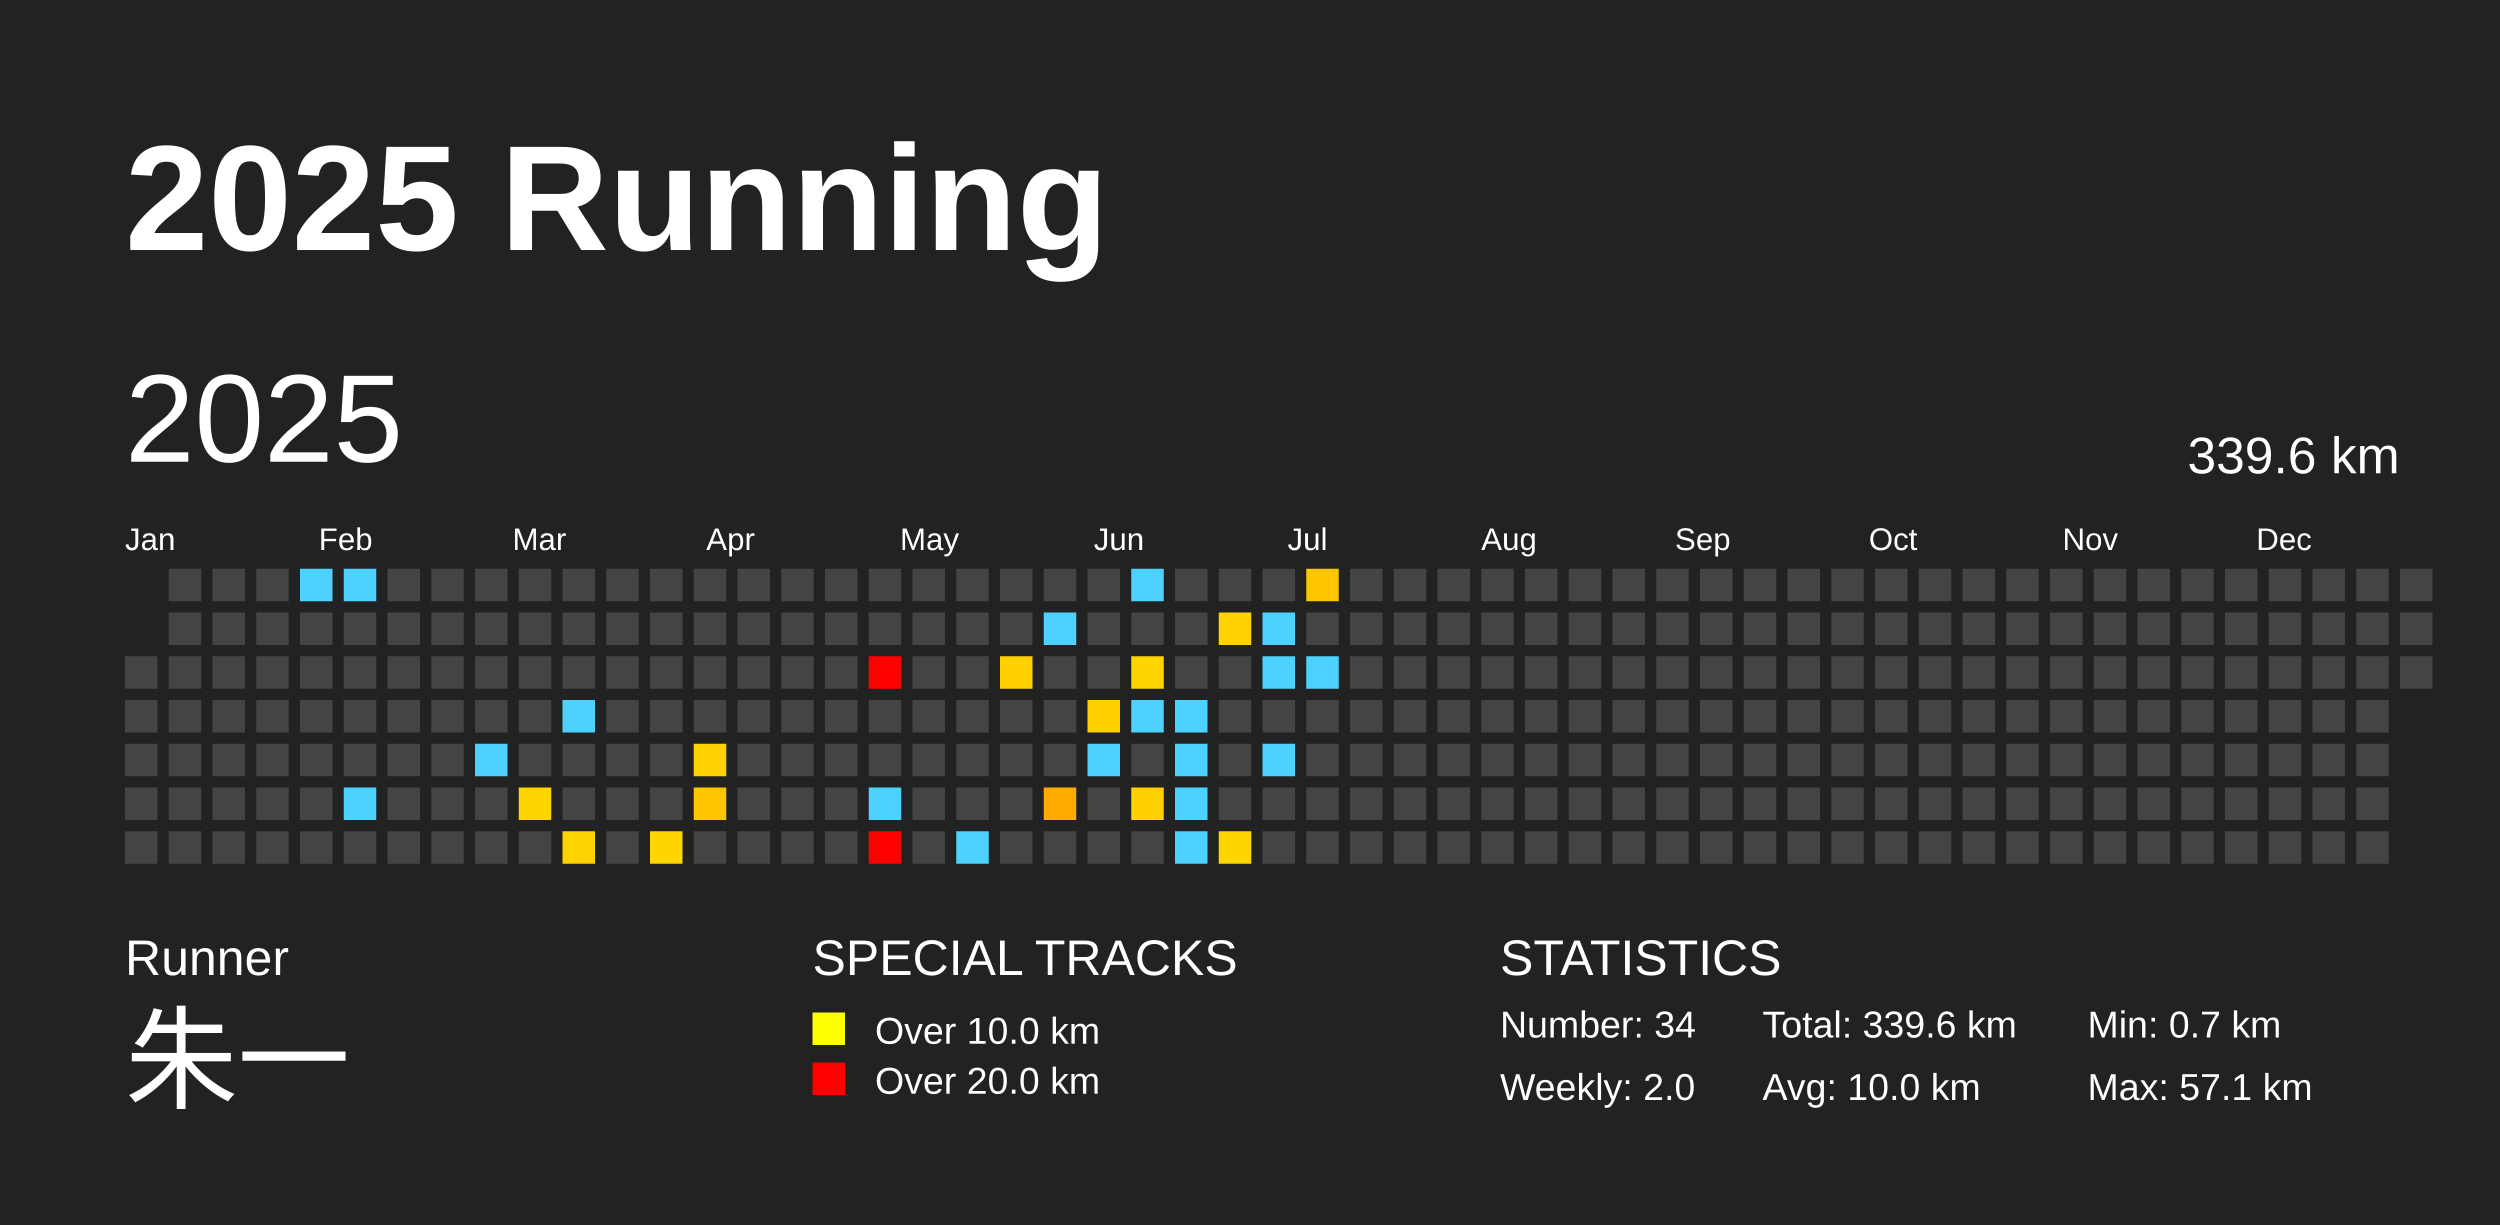
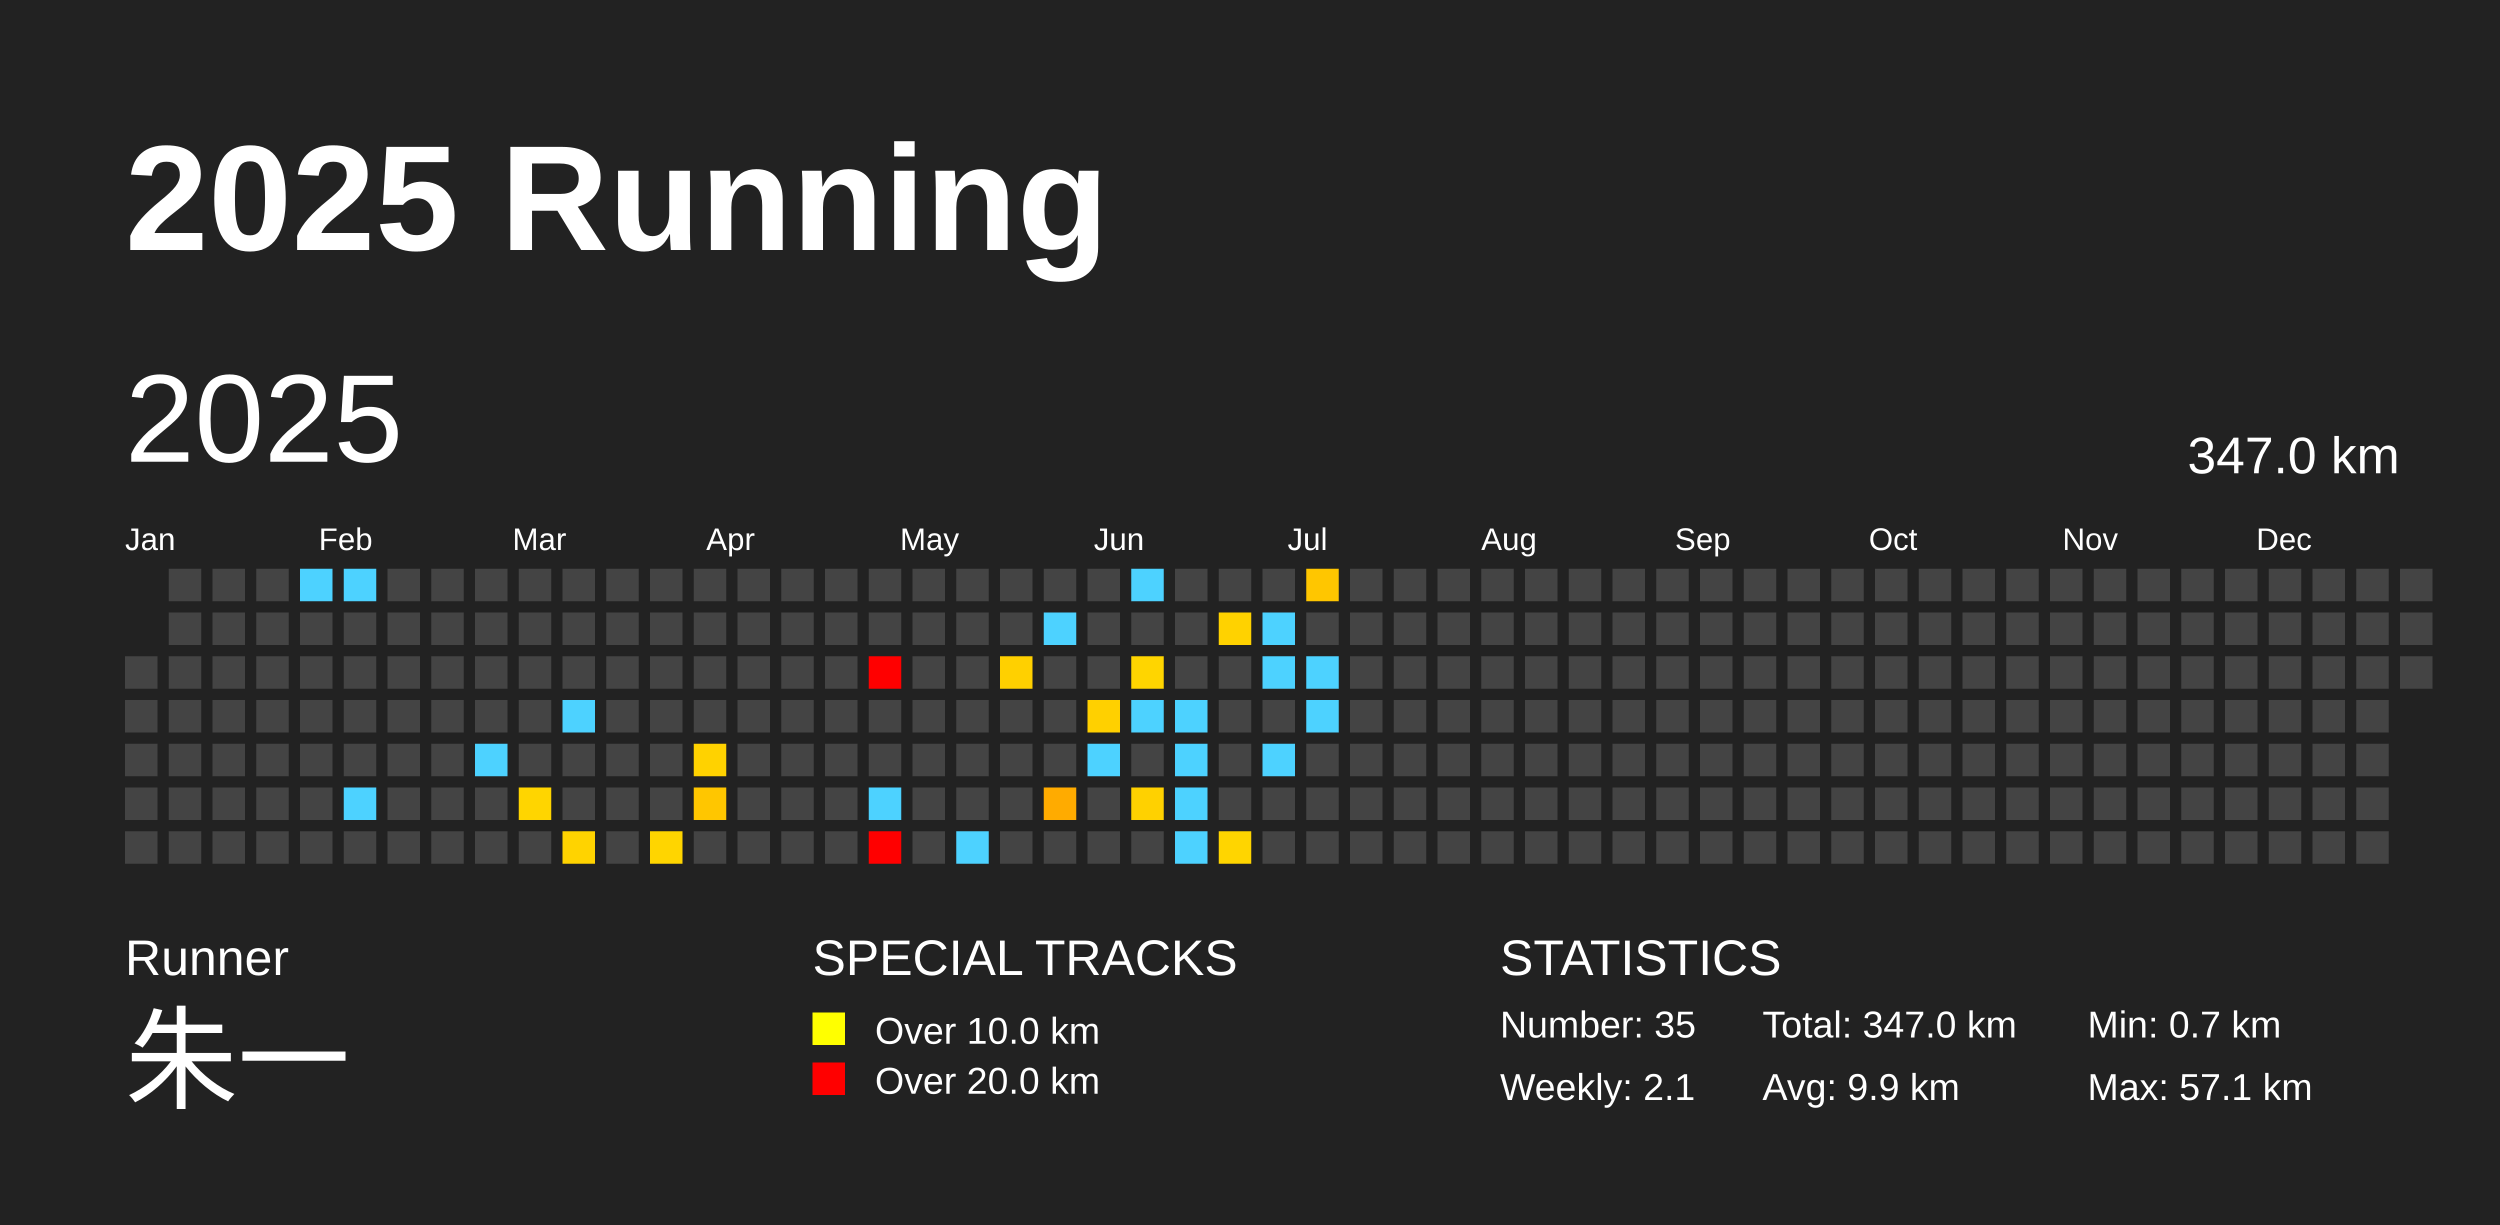
<svg xmlns="http://www.w3.org/2000/svg" baseProfile="full" height="98mm" version="1.1" viewBox="0,0,200,98" width="200mm">
  <defs />
  <rect fill="#222222" height="98" width="200" x="0" y="0" />
  <text fill="#FFFFFF" style="font-size:12px; font-family:Arial; font-weight:bold;" x="10" y="20">2025 Running</text>
  <text fill="#FFFFFF" style="font-size:4px; font-family:Arial" x="10" y="78">Runner</text>
  <text fill="#FFFFFF" style="font-size:9px; font-family:Arial" x="10" y="88">朱一</text>
  <text fill="#FFFFFF" style="font-size:4px; font-family:Arial" x="65" y="78">SPECIAL TRACKS</text>
  <rect fill="yellow" height="2.6" width="2.6" x="65" y="81" />
  <text fill="#FFFFFF" style="font-size:3px; font-family:Arial" x="70" y="83.5">Over 10.0 km</text>
  <rect fill="red" height="2.6" width="2.6" x="65" y="85" />
  <text fill="#FFFFFF" style="font-size:3px; font-family:Arial" x="70" y="87.5">Over 20.0 km</text>
  <text fill="#FFFFFF" style="font-size:4px; font-family:Arial" x="120" y="78">STATISTICS</text>
-   <text fill="#FFFFFF" style="font-size:3px; font-family:Arial" x="120" y="83">Number: 34</text>
-   <text fill="#FFFFFF" style="font-size:3px; font-family:Arial" x="120" y="88">Weekly: 2.0</text>
-   <text fill="#FFFFFF" style="font-size:3px; font-family:Arial" x="141" y="83">Total: 339.6 km</text>
-   <text fill="#FFFFFF" style="font-size:3px; font-family:Arial" x="141" y="88">Avg: 10.0 km</text>
+   <text fill="#FFFFFF" style="font-size:3px; font-family:Arial" x="120" y="83">Number: 35</text>
+   <text fill="#FFFFFF" style="font-size:3px; font-family:Arial" x="120" y="88">Weekly: 2.1</text>
+   <text fill="#FFFFFF" style="font-size:3px; font-family:Arial" x="141" y="83">Total: 347.0 km</text>
+   <text fill="#FFFFFF" style="font-size:3px; font-family:Arial" x="141" y="88">Avg: 9.9 km</text>
  <text fill="#FFFFFF" style="font-size:3px; font-family:Arial" x="167" y="83">Min: 0.7 km</text>
  <text fill="#FFFFFF" style="font-size:3px; font-family:Arial" x="167" y="88">Max: 57.1 km</text>
  <text dominant-baseline="hanging" fill="#FFFFFF" style="font-size:10.0px; font-family:Arial;" x="10" y="30">2025</text>
-   <text dominant-baseline="hanging" fill="#FFFFFF" style="font-size:4.125px; font-family:Arial;" x="175" y="35">339.6 km</text>
+   <text dominant-baseline="hanging" fill="#FFFFFF" style="font-size:4.125px; font-family:Arial;" x="175" y="35">347.0 km</text>
  <text fill="#FFFFFF" style="font-size:2.5px; font-family:Arial" x="10.0" y="44">Jan</text>
  <text fill="#FFFFFF" style="font-size:2.5px; font-family:Arial" x="25.5" y="44">Feb</text>
  <text fill="#FFFFFF" style="font-size:2.5px; font-family:Arial" x="41.0" y="44">Mar</text>
  <text fill="#FFFFFF" style="font-size:2.5px; font-family:Arial" x="56.5" y="44">Apr</text>
  <text fill="#FFFFFF" style="font-size:2.5px; font-family:Arial" x="72.0" y="44">May</text>
  <text fill="#FFFFFF" style="font-size:2.5px; font-family:Arial" x="87.5" y="44">Jun</text>
  <text fill="#FFFFFF" style="font-size:2.5px; font-family:Arial" x="103.0" y="44">Jul</text>
  <text fill="#FFFFFF" style="font-size:2.5px; font-family:Arial" x="118.5" y="44">Aug</text>
  <text fill="#FFFFFF" style="font-size:2.5px; font-family:Arial" x="134.0" y="44">Sep</text>
  <text fill="#FFFFFF" style="font-size:2.5px; font-family:Arial" x="149.5" y="44">Oct</text>
  <text fill="#FFFFFF" style="font-size:2.5px; font-family:Arial" x="165.0" y="44">Nov</text>
  <text fill="#FFFFFF" style="font-size:2.5px; font-family:Arial" x="180.5" y="44">Dec</text>
  <rect fill="#444444" height="2.6" width="2.6" x="10.0" y="52.5" />
  <rect fill="#444444" height="2.6" width="2.6" x="10.0" y="56.0" />
  <rect fill="#444444" height="2.6" width="2.6" x="10.0" y="59.5" />
  <rect fill="#444444" height="2.6" width="2.6" x="10.0" y="63.0" />
  <rect fill="#444444" height="2.6" width="2.6" x="10.0" y="66.5" />
  <rect fill="#444444" height="2.6" width="2.6" x="13.5" y="45.5" />
  <rect fill="#444444" height="2.6" width="2.6" x="13.5" y="49.0" />
  <rect fill="#444444" height="2.6" width="2.6" x="13.5" y="52.5" />
  <rect fill="#444444" height="2.6" width="2.6" x="13.5" y="56.0" />
  <rect fill="#444444" height="2.6" width="2.6" x="13.5" y="59.5" />
  <rect fill="#444444" height="2.6" width="2.6" x="13.5" y="63.0" />
  <rect fill="#444444" height="2.6" width="2.6" x="13.5" y="66.5" />
  <rect fill="#444444" height="2.6" width="2.6" x="17.0" y="45.5" />
  <rect fill="#444444" height="2.6" width="2.6" x="17.0" y="49.0" />
  <rect fill="#444444" height="2.6" width="2.6" x="17.0" y="52.5" />
  <rect fill="#444444" height="2.6" width="2.6" x="17.0" y="56.0" />
  <rect fill="#444444" height="2.6" width="2.6" x="17.0" y="59.5" />
  <rect fill="#444444" height="2.6" width="2.6" x="17.0" y="63.0" />
  <rect fill="#444444" height="2.6" width="2.6" x="17.0" y="66.5" />
  <rect fill="#444444" height="2.6" width="2.6" x="20.5" y="45.5" />
  <rect fill="#444444" height="2.6" width="2.6" x="20.5" y="49.0" />
  <rect fill="#444444" height="2.6" width="2.6" x="20.5" y="52.5" />
  <rect fill="#444444" height="2.6" width="2.6" x="20.5" y="56.0" />
  <rect fill="#444444" height="2.6" width="2.6" x="20.5" y="59.5" />
  <rect fill="#444444" height="2.6" width="2.6" x="20.5" y="63.0" />
  <rect fill="#444444" height="2.6" width="2.6" x="20.5" y="66.5" />
  <rect fill="#4dd2ff" height="2.6" width="2.6" x="24.0" y="45.5" />
  <rect fill="#444444" height="2.6" width="2.6" x="24.0" y="49.0" />
  <rect fill="#444444" height="2.6" width="2.6" x="24.0" y="52.5" />
  <rect fill="#444444" height="2.6" width="2.6" x="24.0" y="56.0" />
  <rect fill="#444444" height="2.6" width="2.6" x="24.0" y="59.5" />
  <rect fill="#444444" height="2.6" width="2.6" x="24.0" y="63.0" />
  <rect fill="#444444" height="2.6" width="2.6" x="24.0" y="66.5" />
  <rect fill="#4dd2ff" height="2.6" width="2.6" x="27.5" y="45.5" />
  <rect fill="#444444" height="2.6" width="2.6" x="27.5" y="49.0" />
  <rect fill="#444444" height="2.6" width="2.6" x="27.5" y="52.5" />
  <rect fill="#444444" height="2.6" width="2.6" x="27.5" y="56.0" />
  <rect fill="#444444" height="2.6" width="2.6" x="27.5" y="59.5" />
  <rect fill="#4dd2ff" height="2.6" width="2.6" x="27.5" y="63.0" />
  <rect fill="#444444" height="2.6" width="2.6" x="27.5" y="66.5" />
  <rect fill="#444444" height="2.6" width="2.6" x="31.0" y="45.5" />
  <rect fill="#444444" height="2.6" width="2.6" x="31.0" y="49.0" />
  <rect fill="#444444" height="2.6" width="2.6" x="31.0" y="52.5" />
  <rect fill="#444444" height="2.6" width="2.6" x="31.0" y="56.0" />
  <rect fill="#444444" height="2.6" width="2.6" x="31.0" y="59.5" />
  <rect fill="#444444" height="2.6" width="2.6" x="31.0" y="63.0" />
  <rect fill="#444444" height="2.6" width="2.6" x="31.0" y="66.5" />
  <rect fill="#444444" height="2.6" width="2.6" x="34.5" y="45.5" />
  <rect fill="#444444" height="2.6" width="2.6" x="34.5" y="49.0" />
  <rect fill="#444444" height="2.6" width="2.6" x="34.5" y="52.5" />
  <rect fill="#444444" height="2.6" width="2.6" x="34.5" y="56.0" />
  <rect fill="#444444" height="2.6" width="2.6" x="34.5" y="59.5" />
  <rect fill="#444444" height="2.6" width="2.6" x="34.5" y="63.0" />
  <rect fill="#444444" height="2.6" width="2.6" x="34.5" y="66.5" />
  <rect fill="#444444" height="2.6" width="2.6" x="38.0" y="45.5" />
  <rect fill="#444444" height="2.6" width="2.6" x="38.0" y="49.0" />
  <rect fill="#444444" height="2.6" width="2.6" x="38.0" y="52.5" />
  <rect fill="#444444" height="2.6" width="2.6" x="38.0" y="56.0" />
  <rect fill="#4dd2ff" height="2.6" width="2.6" x="38.0" y="59.5" />
  <rect fill="#444444" height="2.6" width="2.6" x="38.0" y="63.0" />
  <rect fill="#444444" height="2.6" width="2.6" x="38.0" y="66.5" />
  <rect fill="#444444" height="2.6" width="2.6" x="41.5" y="45.5" />
  <rect fill="#444444" height="2.6" width="2.6" x="41.5" y="49.0" />
  <rect fill="#444444" height="2.6" width="2.6" x="41.5" y="52.5" />
  <rect fill="#444444" height="2.6" width="2.6" x="41.5" y="56.0" />
  <rect fill="#444444" height="2.6" width="2.6" x="41.5" y="59.5" />
  <rect fill="#ffd500" height="2.6" width="2.6" x="41.5" y="63.0" />
  <rect fill="#444444" height="2.6" width="2.6" x="41.5" y="66.5" />
  <rect fill="#444444" height="2.6" width="2.6" x="45.0" y="45.5" />
  <rect fill="#444444" height="2.6" width="2.6" x="45.0" y="49.0" />
  <rect fill="#444444" height="2.6" width="2.6" x="45.0" y="52.5" />
  <rect fill="#4dd2ff" height="2.6" width="2.6" x="45.0" y="56.0" />
  <rect fill="#444444" height="2.6" width="2.6" x="45.0" y="59.5" />
  <rect fill="#444444" height="2.6" width="2.6" x="45.0" y="63.0" />
  <rect fill="#ffd300" height="2.6" width="2.6" x="45.0" y="66.5" />
  <rect fill="#444444" height="2.6" width="2.6" x="48.5" y="45.5" />
  <rect fill="#444444" height="2.6" width="2.6" x="48.5" y="49.0" />
  <rect fill="#444444" height="2.6" width="2.6" x="48.5" y="52.5" />
  <rect fill="#444444" height="2.6" width="2.6" x="48.5" y="56.0" />
  <rect fill="#444444" height="2.6" width="2.6" x="48.5" y="59.5" />
  <rect fill="#444444" height="2.6" width="2.6" x="48.5" y="63.0" />
  <rect fill="#444444" height="2.6" width="2.6" x="48.5" y="66.5" />
  <rect fill="#444444" height="2.6" width="2.6" x="52.0" y="45.5" />
  <rect fill="#444444" height="2.6" width="2.6" x="52.0" y="49.0" />
  <rect fill="#444444" height="2.6" width="2.6" x="52.0" y="52.5" />
  <rect fill="#444444" height="2.6" width="2.6" x="52.0" y="56.0" />
  <rect fill="#444444" height="2.6" width="2.6" x="52.0" y="59.5" />
  <rect fill="#444444" height="2.6" width="2.6" x="52.0" y="63.0" />
  <rect fill="#ffd500" height="2.6" width="2.6" x="52.0" y="66.5" />
  <rect fill="#444444" height="2.6" width="2.6" x="55.5" y="45.5" />
  <rect fill="#444444" height="2.6" width="2.6" x="55.5" y="49.0" />
  <rect fill="#444444" height="2.6" width="2.6" x="55.5" y="52.5" />
  <rect fill="#444444" height="2.6" width="2.6" x="55.5" y="56.0" />
  <rect fill="#ffd200" height="2.6" width="2.6" x="55.5" y="59.5" />
  <rect fill="#ffc600" height="2.6" width="2.6" x="55.5" y="63.0" />
  <rect fill="#444444" height="2.6" width="2.6" x="55.5" y="66.5" />
  <rect fill="#444444" height="2.6" width="2.6" x="59.0" y="45.5" />
  <rect fill="#444444" height="2.6" width="2.6" x="59.0" y="49.0" />
  <rect fill="#444444" height="2.6" width="2.6" x="59.0" y="52.5" />
  <rect fill="#444444" height="2.6" width="2.6" x="59.0" y="56.0" />
  <rect fill="#444444" height="2.6" width="2.6" x="59.0" y="59.5" />
  <rect fill="#444444" height="2.6" width="2.6" x="59.0" y="63.0" />
  <rect fill="#444444" height="2.6" width="2.6" x="59.0" y="66.5" />
  <rect fill="#444444" height="2.6" width="2.6" x="62.5" y="45.5" />
  <rect fill="#444444" height="2.6" width="2.6" x="62.5" y="49.0" />
  <rect fill="#444444" height="2.6" width="2.6" x="62.5" y="52.5" />
  <rect fill="#444444" height="2.6" width="2.6" x="62.5" y="56.0" />
  <rect fill="#444444" height="2.6" width="2.6" x="62.5" y="59.5" />
  <rect fill="#444444" height="2.6" width="2.6" x="62.5" y="63.0" />
  <rect fill="#444444" height="2.6" width="2.6" x="62.5" y="66.5" />
  <rect fill="#444444" height="2.6" width="2.6" x="66.0" y="45.5" />
  <rect fill="#444444" height="2.6" width="2.6" x="66.0" y="49.0" />
  <rect fill="#444444" height="2.6" width="2.6" x="66.0" y="52.5" />
  <rect fill="#444444" height="2.6" width="2.6" x="66.0" y="56.0" />
  <rect fill="#444444" height="2.6" width="2.6" x="66.0" y="59.5" />
  <rect fill="#444444" height="2.6" width="2.6" x="66.0" y="63.0" />
  <rect fill="#444444" height="2.6" width="2.6" x="66.0" y="66.5" />
  <rect fill="#444444" height="2.6" width="2.6" x="69.5" y="45.5" />
  <rect fill="#444444" height="2.6" width="2.6" x="69.5" y="49.0" />
  <rect fill="red" height="2.6" width="2.6" x="69.5" y="52.5" />
  <rect fill="#444444" height="2.6" width="2.6" x="69.5" y="56.0" />
  <rect fill="#444444" height="2.6" width="2.6" x="69.5" y="59.5" />
  <rect fill="#4dd2ff" height="2.6" width="2.6" x="69.5" y="63.0" />
  <rect fill="red" height="2.6" width="2.6" x="69.5" y="66.5" />
  <rect fill="#444444" height="2.6" width="2.6" x="73.0" y="45.5" />
  <rect fill="#444444" height="2.6" width="2.6" x="73.0" y="49.0" />
  <rect fill="#444444" height="2.6" width="2.6" x="73.0" y="52.5" />
  <rect fill="#444444" height="2.6" width="2.6" x="73.0" y="56.0" />
  <rect fill="#444444" height="2.6" width="2.6" x="73.0" y="59.5" />
  <rect fill="#444444" height="2.6" width="2.6" x="73.0" y="63.0" />
  <rect fill="#444444" height="2.6" width="2.6" x="73.0" y="66.5" />
  <rect fill="#444444" height="2.6" width="2.6" x="76.5" y="45.5" />
  <rect fill="#444444" height="2.6" width="2.6" x="76.5" y="49.0" />
  <rect fill="#444444" height="2.6" width="2.6" x="76.5" y="52.5" />
  <rect fill="#444444" height="2.6" width="2.6" x="76.5" y="56.0" />
  <rect fill="#444444" height="2.6" width="2.6" x="76.5" y="59.5" />
  <rect fill="#444444" height="2.6" width="2.6" x="76.5" y="63.0" />
  <rect fill="#4dd2ff" height="2.6" width="2.6" x="76.5" y="66.5" />
  <rect fill="#444444" height="2.6" width="2.6" x="80.0" y="45.5" />
  <rect fill="#444444" height="2.6" width="2.6" x="80.0" y="49.0" />
  <rect fill="#ffd000" height="2.6" width="2.6" x="80.0" y="52.5" />
  <rect fill="#444444" height="2.6" width="2.6" x="80.0" y="56.0" />
  <rect fill="#444444" height="2.6" width="2.6" x="80.0" y="59.5" />
  <rect fill="#444444" height="2.6" width="2.6" x="80.0" y="63.0" />
  <rect fill="#444444" height="2.6" width="2.6" x="80.0" y="66.5" />
  <rect fill="#444444" height="2.6" width="2.6" x="83.5" y="45.5" />
  <rect fill="#4dd2ff" height="2.6" width="2.6" x="83.5" y="49.0" />
  <rect fill="#444444" height="2.6" width="2.6" x="83.5" y="52.5" />
  <rect fill="#444444" height="2.6" width="2.6" x="83.5" y="56.0" />
  <rect fill="#444444" height="2.6" width="2.6" x="83.5" y="59.5" />
  <rect fill="#ffab00" height="2.6" width="2.6" x="83.5" y="63.0" />
  <rect fill="#444444" height="2.6" width="2.6" x="83.5" y="66.5" />
  <rect fill="#444444" height="2.6" width="2.6" x="87.0" y="45.5" />
  <rect fill="#444444" height="2.6" width="2.6" x="87.0" y="49.0" />
  <rect fill="#444444" height="2.6" width="2.6" x="87.0" y="52.5" />
  <rect fill="#ffd000" height="2.6" width="2.6" x="87.0" y="56.0" />
  <rect fill="#4dd2ff" height="2.6" width="2.6" x="87.0" y="59.5" />
  <rect fill="#444444" height="2.6" width="2.6" x="87.0" y="63.0" />
  <rect fill="#444444" height="2.6" width="2.6" x="87.0" y="66.5" />
  <rect fill="#4dd2ff" height="2.6" width="2.6" x="90.5" y="45.5" />
  <rect fill="#444444" height="2.6" width="2.6" x="90.5" y="49.0" />
  <rect fill="#ffd500" height="2.6" width="2.6" x="90.5" y="52.5" />
  <rect fill="#4dd2ff" height="2.6" width="2.6" x="90.5" y="56.0" />
  <rect fill="#444444" height="2.6" width="2.6" x="90.5" y="59.5" />
  <rect fill="#ffd100" height="2.6" width="2.6" x="90.5" y="63.0" />
  <rect fill="#444444" height="2.6" width="2.6" x="90.5" y="66.5" />
  <rect fill="#444444" height="2.6" width="2.6" x="94.0" y="45.5" />
  <rect fill="#444444" height="2.6" width="2.6" x="94.0" y="49.0" />
  <rect fill="#444444" height="2.6" width="2.6" x="94.0" y="52.5" />
  <rect fill="#4dd2ff" height="2.6" width="2.6" x="94.0" y="56.0" />
  <rect fill="#4dd2ff" height="2.6" width="2.6" x="94.0" y="59.5" />
  <rect fill="#4dd2ff" height="2.6" width="2.6" x="94.0" y="63.0" />
  <rect fill="#4dd2ff" height="2.6" width="2.6" x="94.0" y="66.5" />
  <rect fill="#444444" height="2.6" width="2.6" x="97.5" y="45.5" />
  <rect fill="#ffd200" height="2.6" width="2.6" x="97.5" y="49.0" />
  <rect fill="#444444" height="2.6" width="2.6" x="97.5" y="52.5" />
  <rect fill="#444444" height="2.6" width="2.6" x="97.5" y="56.0" />
  <rect fill="#444444" height="2.6" width="2.6" x="97.5" y="59.5" />
  <rect fill="#444444" height="2.6" width="2.6" x="97.5" y="63.0" />
  <rect fill="#ffd500" height="2.6" width="2.6" x="97.5" y="66.5" />
  <rect fill="#444444" height="2.6" width="2.6" x="101.0" y="45.5" />
  <rect fill="#4dd2ff" height="2.6" width="2.6" x="101.0" y="49.0" />
  <rect fill="#4dd2ff" height="2.6" width="2.6" x="101.0" y="52.5" />
  <rect fill="#444444" height="2.6" width="2.6" x="101.0" y="56.0" />
  <rect fill="#4dd2ff" height="2.6" width="2.6" x="101.0" y="59.5" />
  <rect fill="#444444" height="2.6" width="2.6" x="101.0" y="63.0" />
  <rect fill="#444444" height="2.6" width="2.6" x="101.0" y="66.5" />
  <rect fill="#ffc600" height="2.6" width="2.6" x="104.5" y="45.5" />
  <rect fill="#444444" height="2.6" width="2.6" x="104.5" y="49.0" />
  <rect fill="#4dd2ff" height="2.6" width="2.6" x="104.5" y="52.5" />
-   <rect fill="#444444" height="2.6" width="2.6" x="104.5" y="56.0" />
+   <rect fill="#4dd2ff" height="2.6" width="2.6" x="104.5" y="56.0" />
  <rect fill="#444444" height="2.6" width="2.6" x="104.5" y="59.5" />
  <rect fill="#444444" height="2.6" width="2.6" x="104.5" y="63.0" />
  <rect fill="#444444" height="2.6" width="2.6" x="104.5" y="66.5" />
  <rect fill="#444444" height="2.6" width="2.6" x="108.0" y="45.5" />
  <rect fill="#444444" height="2.6" width="2.6" x="108.0" y="49.0" />
  <rect fill="#444444" height="2.6" width="2.6" x="108.0" y="52.5" />
  <rect fill="#444444" height="2.6" width="2.6" x="108.0" y="56.0" />
  <rect fill="#444444" height="2.6" width="2.6" x="108.0" y="59.5" />
  <rect fill="#444444" height="2.6" width="2.6" x="108.0" y="63.0" />
  <rect fill="#444444" height="2.6" width="2.6" x="108.0" y="66.5" />
  <rect fill="#444444" height="2.6" width="2.6" x="111.5" y="45.5" />
  <rect fill="#444444" height="2.6" width="2.6" x="111.5" y="49.0" />
  <rect fill="#444444" height="2.6" width="2.6" x="111.5" y="52.5" />
  <rect fill="#444444" height="2.6" width="2.6" x="111.5" y="56.0" />
  <rect fill="#444444" height="2.6" width="2.6" x="111.5" y="59.5" />
  <rect fill="#444444" height="2.6" width="2.6" x="111.5" y="63.0" />
  <rect fill="#444444" height="2.6" width="2.6" x="111.5" y="66.5" />
  <rect fill="#444444" height="2.6" width="2.6" x="115.0" y="45.5" />
  <rect fill="#444444" height="2.6" width="2.6" x="115.0" y="49.0" />
  <rect fill="#444444" height="2.6" width="2.6" x="115.0" y="52.5" />
  <rect fill="#444444" height="2.6" width="2.6" x="115.0" y="56.0" />
  <rect fill="#444444" height="2.6" width="2.6" x="115.0" y="59.5" />
  <rect fill="#444444" height="2.6" width="2.6" x="115.0" y="63.0" />
  <rect fill="#444444" height="2.6" width="2.6" x="115.0" y="66.5" />
  <rect fill="#444444" height="2.6" width="2.6" x="118.5" y="45.5" />
  <rect fill="#444444" height="2.6" width="2.6" x="118.5" y="49.0" />
  <rect fill="#444444" height="2.6" width="2.6" x="118.5" y="52.5" />
  <rect fill="#444444" height="2.6" width="2.6" x="118.5" y="56.0" />
  <rect fill="#444444" height="2.6" width="2.6" x="118.5" y="59.5" />
  <rect fill="#444444" height="2.6" width="2.6" x="118.5" y="63.0" />
  <rect fill="#444444" height="2.6" width="2.6" x="118.5" y="66.5" />
  <rect fill="#444444" height="2.6" width="2.6" x="122.0" y="45.5" />
  <rect fill="#444444" height="2.6" width="2.6" x="122.0" y="49.0" />
  <rect fill="#444444" height="2.6" width="2.6" x="122.0" y="52.5" />
  <rect fill="#444444" height="2.6" width="2.6" x="122.0" y="56.0" />
  <rect fill="#444444" height="2.6" width="2.6" x="122.0" y="59.5" />
  <rect fill="#444444" height="2.6" width="2.6" x="122.0" y="63.0" />
  <rect fill="#444444" height="2.6" width="2.6" x="122.0" y="66.5" />
  <rect fill="#444444" height="2.6" width="2.6" x="125.5" y="45.5" />
  <rect fill="#444444" height="2.6" width="2.6" x="125.5" y="49.0" />
  <rect fill="#444444" height="2.6" width="2.6" x="125.5" y="52.5" />
  <rect fill="#444444" height="2.6" width="2.6" x="125.5" y="56.0" />
  <rect fill="#444444" height="2.6" width="2.6" x="125.5" y="59.5" />
  <rect fill="#444444" height="2.6" width="2.6" x="125.5" y="63.0" />
  <rect fill="#444444" height="2.6" width="2.6" x="125.5" y="66.5" />
  <rect fill="#444444" height="2.6" width="2.6" x="129.0" y="45.5" />
  <rect fill="#444444" height="2.6" width="2.6" x="129.0" y="49.0" />
  <rect fill="#444444" height="2.6" width="2.6" x="129.0" y="52.5" />
  <rect fill="#444444" height="2.6" width="2.6" x="129.0" y="56.0" />
  <rect fill="#444444" height="2.6" width="2.6" x="129.0" y="59.5" />
  <rect fill="#444444" height="2.6" width="2.6" x="129.0" y="63.0" />
  <rect fill="#444444" height="2.6" width="2.6" x="129.0" y="66.5" />
  <rect fill="#444444" height="2.6" width="2.6" x="132.5" y="45.5" />
  <rect fill="#444444" height="2.6" width="2.6" x="132.5" y="49.0" />
  <rect fill="#444444" height="2.6" width="2.6" x="132.5" y="52.5" />
  <rect fill="#444444" height="2.6" width="2.6" x="132.5" y="56.0" />
  <rect fill="#444444" height="2.6" width="2.6" x="132.5" y="59.5" />
  <rect fill="#444444" height="2.6" width="2.6" x="132.5" y="63.0" />
  <rect fill="#444444" height="2.6" width="2.6" x="132.5" y="66.5" />
  <rect fill="#444444" height="2.6" width="2.6" x="136.0" y="45.5" />
  <rect fill="#444444" height="2.6" width="2.6" x="136.0" y="49.0" />
  <rect fill="#444444" height="2.6" width="2.6" x="136.0" y="52.5" />
  <rect fill="#444444" height="2.6" width="2.6" x="136.0" y="56.0" />
  <rect fill="#444444" height="2.6" width="2.6" x="136.0" y="59.5" />
  <rect fill="#444444" height="2.6" width="2.6" x="136.0" y="63.0" />
  <rect fill="#444444" height="2.6" width="2.6" x="136.0" y="66.5" />
  <rect fill="#444444" height="2.6" width="2.6" x="139.5" y="45.5" />
  <rect fill="#444444" height="2.6" width="2.6" x="139.5" y="49.0" />
  <rect fill="#444444" height="2.6" width="2.6" x="139.5" y="52.5" />
  <rect fill="#444444" height="2.6" width="2.6" x="139.5" y="56.0" />
  <rect fill="#444444" height="2.6" width="2.6" x="139.5" y="59.5" />
  <rect fill="#444444" height="2.6" width="2.6" x="139.5" y="63.0" />
  <rect fill="#444444" height="2.6" width="2.6" x="139.5" y="66.5" />
  <rect fill="#444444" height="2.6" width="2.6" x="143.0" y="45.5" />
  <rect fill="#444444" height="2.6" width="2.6" x="143.0" y="49.0" />
  <rect fill="#444444" height="2.6" width="2.6" x="143.0" y="52.5" />
  <rect fill="#444444" height="2.6" width="2.6" x="143.0" y="56.0" />
  <rect fill="#444444" height="2.6" width="2.6" x="143.0" y="59.5" />
  <rect fill="#444444" height="2.6" width="2.6" x="143.0" y="63.0" />
  <rect fill="#444444" height="2.6" width="2.6" x="143.0" y="66.5" />
  <rect fill="#444444" height="2.6" width="2.6" x="146.5" y="45.5" />
  <rect fill="#444444" height="2.6" width="2.6" x="146.5" y="49.0" />
  <rect fill="#444444" height="2.6" width="2.6" x="146.5" y="52.5" />
  <rect fill="#444444" height="2.6" width="2.6" x="146.5" y="56.0" />
  <rect fill="#444444" height="2.6" width="2.6" x="146.5" y="59.5" />
  <rect fill="#444444" height="2.6" width="2.6" x="146.5" y="63.0" />
  <rect fill="#444444" height="2.6" width="2.6" x="146.5" y="66.5" />
  <rect fill="#444444" height="2.6" width="2.6" x="150.0" y="45.5" />
  <rect fill="#444444" height="2.6" width="2.6" x="150.0" y="49.0" />
  <rect fill="#444444" height="2.6" width="2.6" x="150.0" y="52.5" />
  <rect fill="#444444" height="2.6" width="2.6" x="150.0" y="56.0" />
  <rect fill="#444444" height="2.6" width="2.6" x="150.0" y="59.5" />
  <rect fill="#444444" height="2.6" width="2.6" x="150.0" y="63.0" />
  <rect fill="#444444" height="2.6" width="2.6" x="150.0" y="66.5" />
  <rect fill="#444444" height="2.6" width="2.6" x="153.5" y="45.5" />
  <rect fill="#444444" height="2.6" width="2.6" x="153.5" y="49.0" />
  <rect fill="#444444" height="2.6" width="2.6" x="153.5" y="52.5" />
  <rect fill="#444444" height="2.6" width="2.6" x="153.5" y="56.0" />
  <rect fill="#444444" height="2.6" width="2.6" x="153.5" y="59.5" />
  <rect fill="#444444" height="2.6" width="2.6" x="153.5" y="63.0" />
  <rect fill="#444444" height="2.6" width="2.6" x="153.5" y="66.5" />
  <rect fill="#444444" height="2.6" width="2.6" x="157.0" y="45.5" />
  <rect fill="#444444" height="2.6" width="2.6" x="157.0" y="49.0" />
  <rect fill="#444444" height="2.6" width="2.6" x="157.0" y="52.5" />
  <rect fill="#444444" height="2.6" width="2.6" x="157.0" y="56.0" />
  <rect fill="#444444" height="2.6" width="2.6" x="157.0" y="59.5" />
  <rect fill="#444444" height="2.6" width="2.6" x="157.0" y="63.0" />
  <rect fill="#444444" height="2.6" width="2.6" x="157.0" y="66.5" />
  <rect fill="#444444" height="2.6" width="2.6" x="160.5" y="45.5" />
  <rect fill="#444444" height="2.6" width="2.6" x="160.5" y="49.0" />
  <rect fill="#444444" height="2.6" width="2.6" x="160.5" y="52.5" />
  <rect fill="#444444" height="2.6" width="2.6" x="160.5" y="56.0" />
  <rect fill="#444444" height="2.6" width="2.6" x="160.5" y="59.5" />
  <rect fill="#444444" height="2.6" width="2.6" x="160.5" y="63.0" />
  <rect fill="#444444" height="2.6" width="2.6" x="160.5" y="66.5" />
  <rect fill="#444444" height="2.6" width="2.6" x="164.0" y="45.5" />
  <rect fill="#444444" height="2.6" width="2.6" x="164.0" y="49.0" />
  <rect fill="#444444" height="2.6" width="2.6" x="164.0" y="52.5" />
  <rect fill="#444444" height="2.6" width="2.6" x="164.0" y="56.0" />
  <rect fill="#444444" height="2.6" width="2.6" x="164.0" y="59.5" />
  <rect fill="#444444" height="2.6" width="2.6" x="164.0" y="63.0" />
  <rect fill="#444444" height="2.6" width="2.6" x="164.0" y="66.5" />
  <rect fill="#444444" height="2.6" width="2.6" x="167.5" y="45.5" />
  <rect fill="#444444" height="2.6" width="2.6" x="167.5" y="49.0" />
  <rect fill="#444444" height="2.6" width="2.6" x="167.5" y="52.5" />
  <rect fill="#444444" height="2.6" width="2.6" x="167.5" y="56.0" />
  <rect fill="#444444" height="2.6" width="2.6" x="167.5" y="59.5" />
  <rect fill="#444444" height="2.6" width="2.6" x="167.5" y="63.0" />
  <rect fill="#444444" height="2.6" width="2.6" x="167.5" y="66.5" />
  <rect fill="#444444" height="2.6" width="2.6" x="171.0" y="45.5" />
  <rect fill="#444444" height="2.6" width="2.6" x="171.0" y="49.0" />
  <rect fill="#444444" height="2.6" width="2.6" x="171.0" y="52.5" />
  <rect fill="#444444" height="2.6" width="2.6" x="171.0" y="56.0" />
  <rect fill="#444444" height="2.6" width="2.6" x="171.0" y="59.5" />
  <rect fill="#444444" height="2.6" width="2.6" x="171.0" y="63.0" />
  <rect fill="#444444" height="2.6" width="2.6" x="171.0" y="66.5" />
  <rect fill="#444444" height="2.6" width="2.6" x="174.5" y="45.5" />
  <rect fill="#444444" height="2.6" width="2.6" x="174.5" y="49.0" />
  <rect fill="#444444" height="2.6" width="2.6" x="174.5" y="52.5" />
  <rect fill="#444444" height="2.6" width="2.6" x="174.5" y="56.0" />
  <rect fill="#444444" height="2.6" width="2.6" x="174.5" y="59.5" />
  <rect fill="#444444" height="2.6" width="2.6" x="174.5" y="63.0" />
  <rect fill="#444444" height="2.6" width="2.6" x="174.5" y="66.5" />
  <rect fill="#444444" height="2.6" width="2.6" x="178.0" y="45.5" />
  <rect fill="#444444" height="2.6" width="2.6" x="178.0" y="49.0" />
  <rect fill="#444444" height="2.6" width="2.6" x="178.0" y="52.5" />
  <rect fill="#444444" height="2.6" width="2.6" x="178.0" y="56.0" />
  <rect fill="#444444" height="2.6" width="2.6" x="178.0" y="59.5" />
  <rect fill="#444444" height="2.6" width="2.6" x="178.0" y="63.0" />
  <rect fill="#444444" height="2.6" width="2.6" x="178.0" y="66.5" />
  <rect fill="#444444" height="2.6" width="2.6" x="181.5" y="45.5" />
  <rect fill="#444444" height="2.6" width="2.6" x="181.5" y="49.0" />
  <rect fill="#444444" height="2.6" width="2.6" x="181.5" y="52.5" />
  <rect fill="#444444" height="2.6" width="2.6" x="181.5" y="56.0" />
  <rect fill="#444444" height="2.6" width="2.6" x="181.5" y="59.5" />
  <rect fill="#444444" height="2.6" width="2.6" x="181.5" y="63.0" />
  <rect fill="#444444" height="2.6" width="2.6" x="181.5" y="66.5" />
  <rect fill="#444444" height="2.6" width="2.6" x="185.0" y="45.5" />
  <rect fill="#444444" height="2.6" width="2.6" x="185.0" y="49.0" />
  <rect fill="#444444" height="2.6" width="2.6" x="185.0" y="52.5" />
  <rect fill="#444444" height="2.6" width="2.6" x="185.0" y="56.0" />
  <rect fill="#444444" height="2.6" width="2.6" x="185.0" y="59.5" />
  <rect fill="#444444" height="2.6" width="2.6" x="185.0" y="63.0" />
  <rect fill="#444444" height="2.6" width="2.6" x="185.0" y="66.5" />
  <rect fill="#444444" height="2.6" width="2.6" x="188.5" y="45.5" />
  <rect fill="#444444" height="2.6" width="2.6" x="188.5" y="49.0" />
  <rect fill="#444444" height="2.6" width="2.6" x="188.5" y="52.5" />
  <rect fill="#444444" height="2.6" width="2.6" x="188.5" y="56.0" />
  <rect fill="#444444" height="2.6" width="2.6" x="188.5" y="59.5" />
  <rect fill="#444444" height="2.6" width="2.6" x="188.5" y="63.0" />
  <rect fill="#444444" height="2.6" width="2.6" x="188.5" y="66.5" />
  <rect fill="#444444" height="2.6" width="2.6" x="192.0" y="45.5" />
  <rect fill="#444444" height="2.6" width="2.6" x="192.0" y="49.0" />
  <rect fill="#444444" height="2.6" width="2.6" x="192.0" y="52.5" />
</svg>
